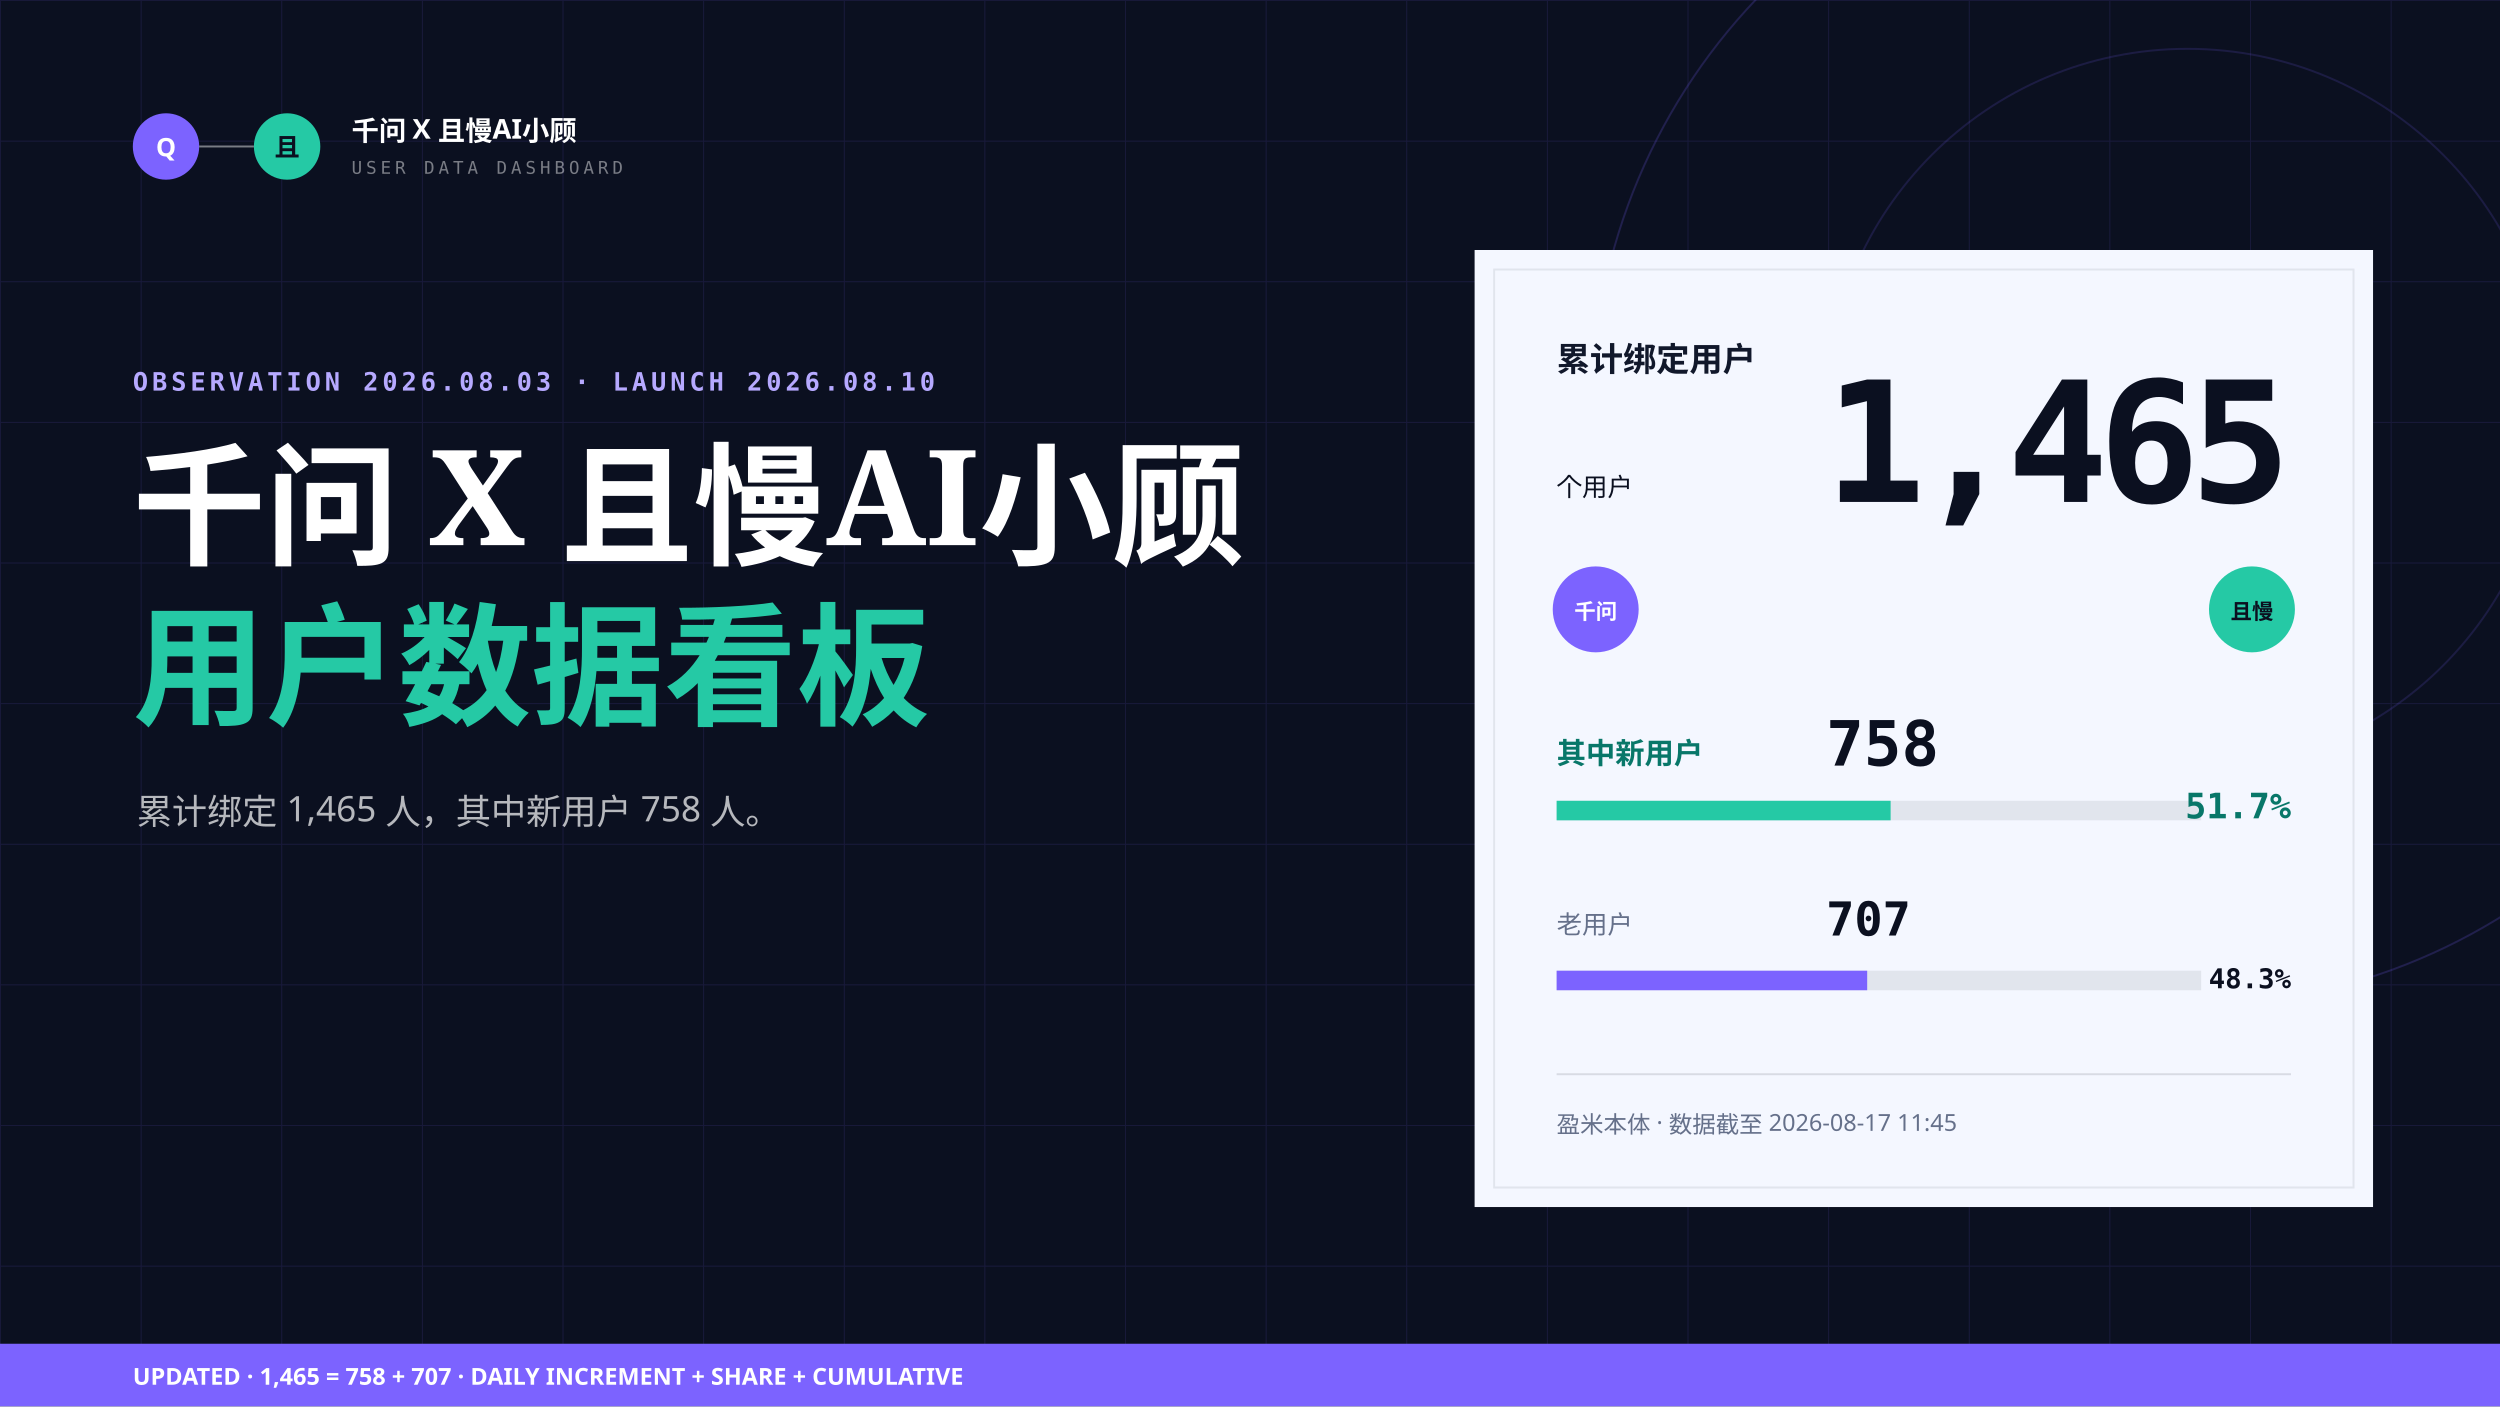
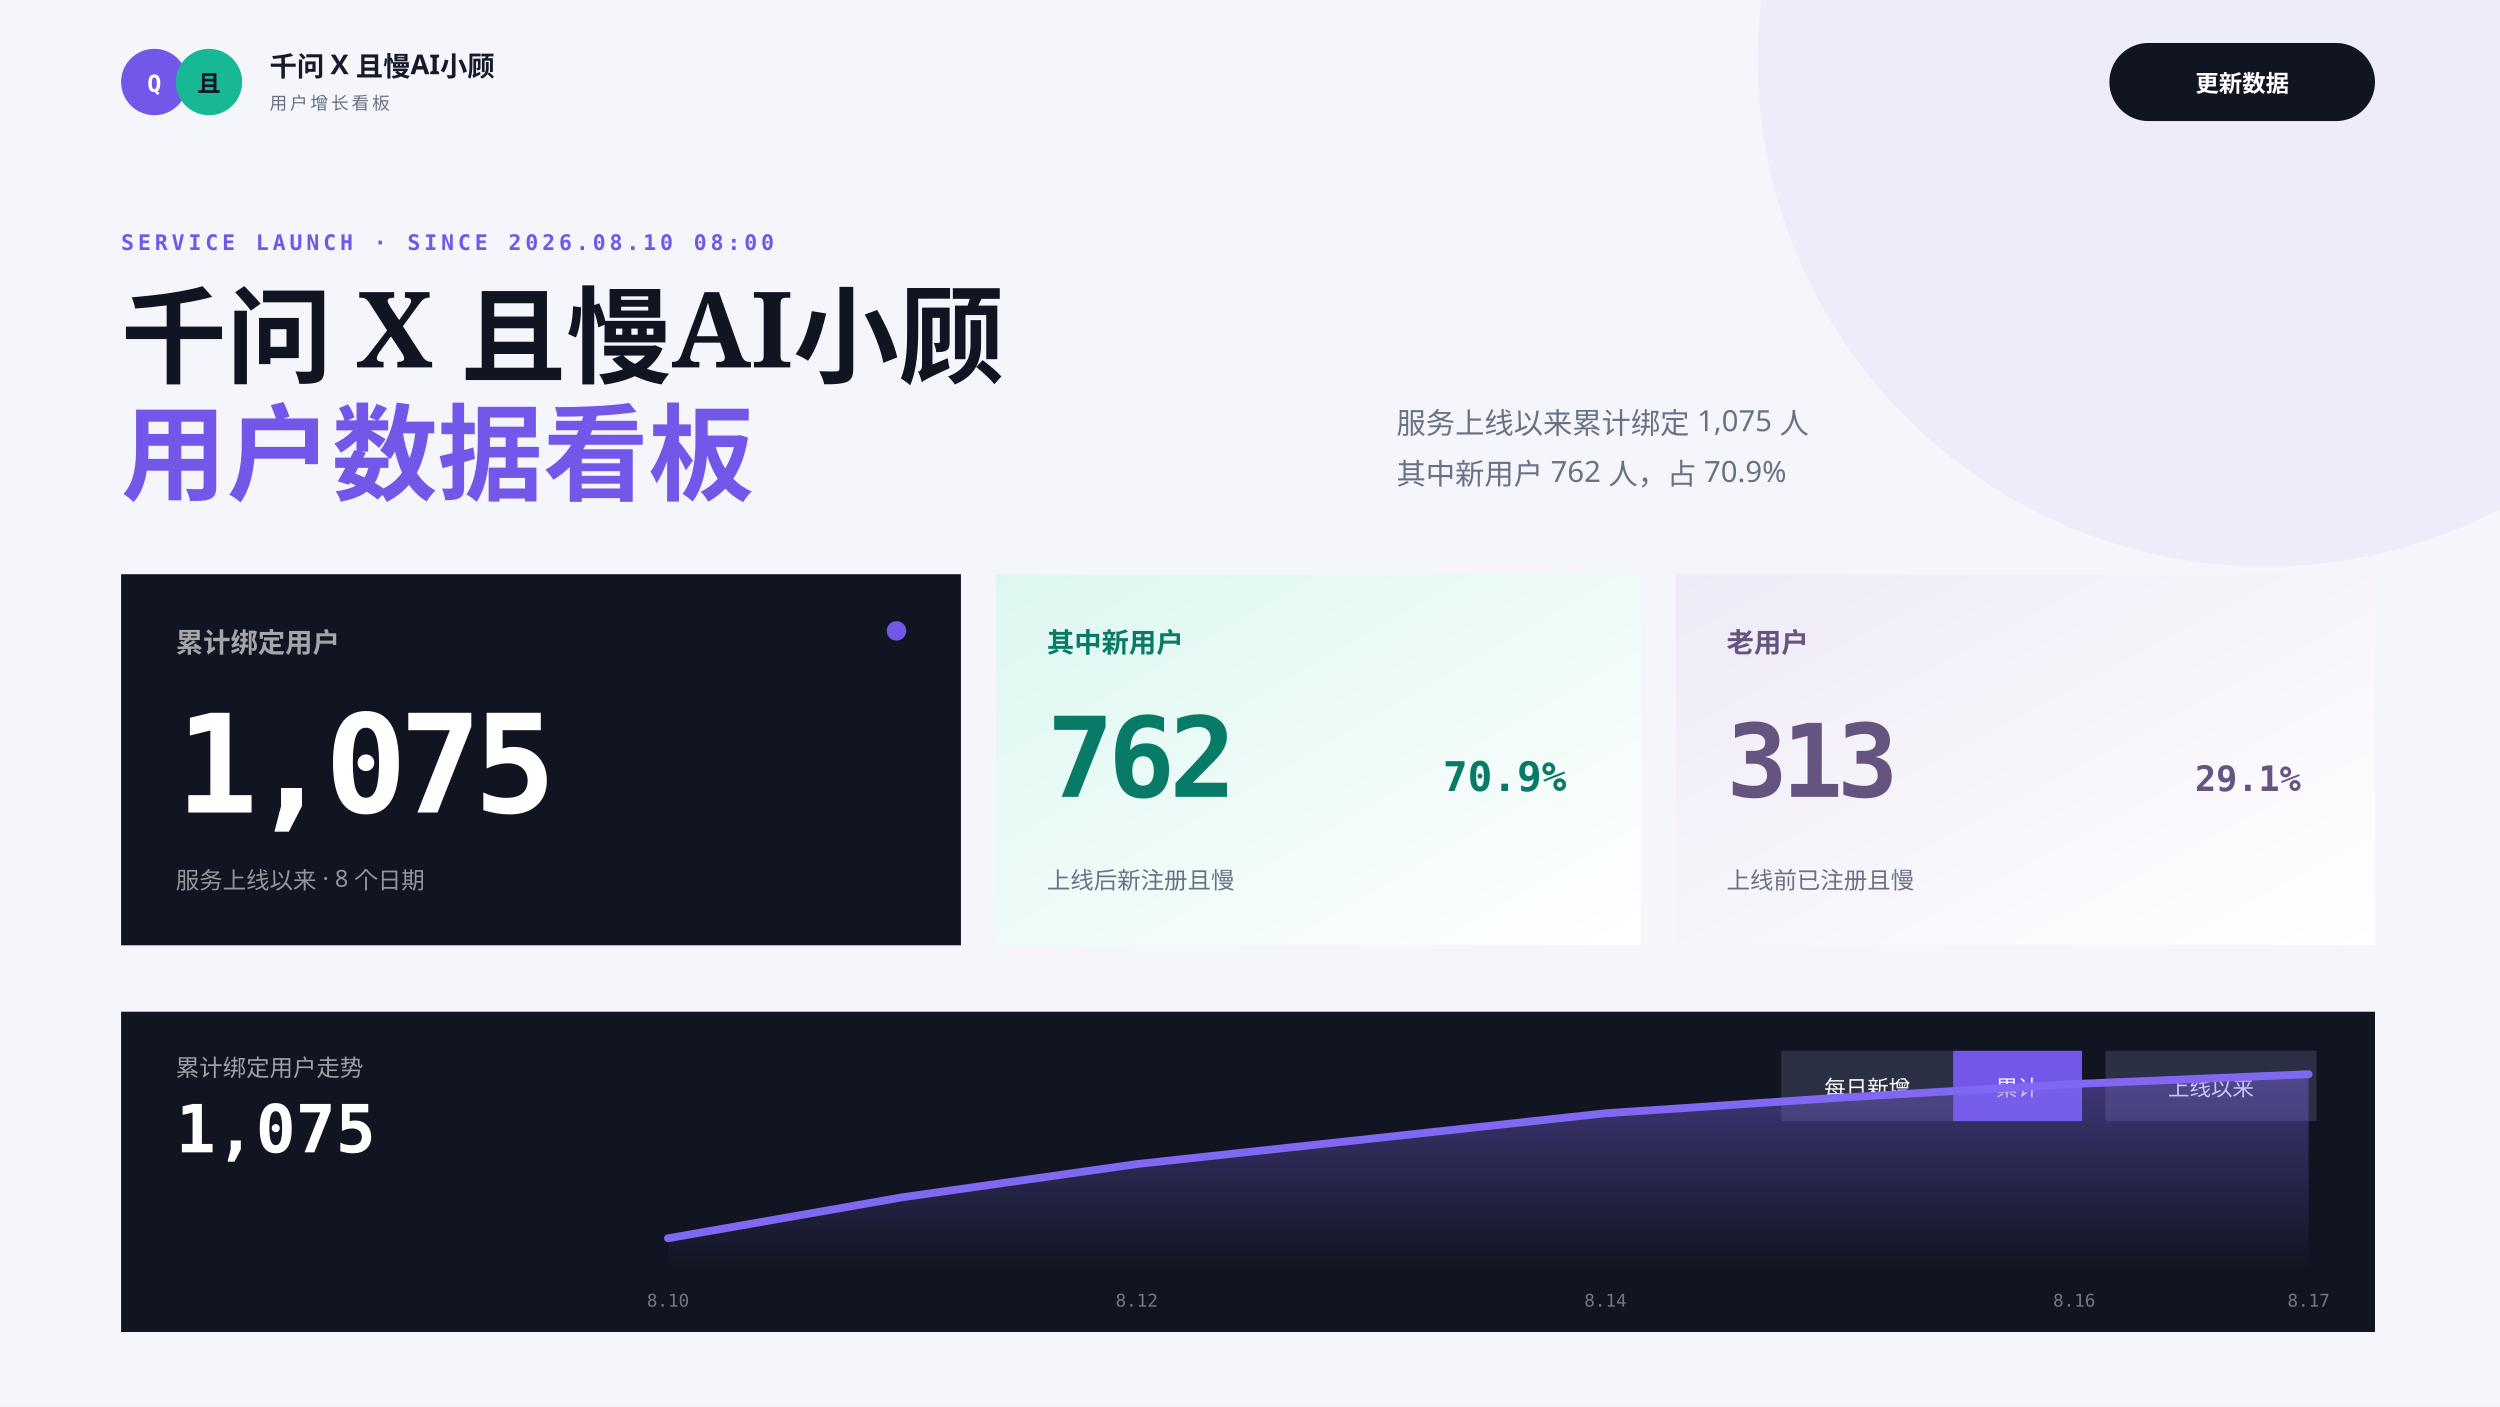
<svg xmlns="http://www.w3.org/2000/svg" width="1280" height="720" viewBox="0 0 1280 720" role="img" aria-labelledby="title desc">
  <defs>
-     <pattern id="grid" width="72" height="72" patternUnits="userSpaceOnUse">
-       <path d="M72 0H0V72" fill="none" stroke="#7C63FF" stroke-opacity=".12" />
-     </pattern>
-     <linearGradient id="route" x1="0" x2="1">
-       <stop offset="0" stop-color="#7C63FF" />
-       <stop offset="1" stop-color="#25C9A5" />
+     <linearGradient id="newCard" x1="0" y1="0" x2="1" y2="1">
+       <stop offset="0" stop-color="#DDF7F0" />
+       <stop offset="1" stop-color="#FFFFFF" />
+     </linearGradient>
+     <linearGradient id="oldCard" x1="0" y1="0" x2="1" y2="1">
+       <stop offset="0" stop-color="#EEEAF7" />
+       <stop offset="1" stop-color="#FFFFFF" />
+     </linearGradient>
+     <linearGradient id="chartArea" x1="0" y1="0" x2="0" y2="1">
+       <stop offset="0" stop-color="#8068F2" stop-opacity=".42" />
+       <stop offset="1" stop-color="#8068F2" stop-opacity="0" />
    </linearGradient>
  </defs>
-   <rect width="1280" height="720" fill="#0B1020" />
-   <rect width="1280" height="720" fill="url(#grid)" />
-   <circle cx="1120" cy="210" r="305" fill="none" stroke="#7C63FF" stroke-opacity=".2" />
-   <circle cx="1120" cy="210" r="185" fill="none" stroke="#7C63FF" stroke-opacity=".16" />
+   <rect width="1280" height="720" fill="#F5F6FB" />
+   <circle cx="1160" cy="30" r="260" fill="#7357E8" fill-opacity=".07" />
  <g font-family="PingFang SC,Microsoft YaHei,sans-serif">
-     <g transform="translate(68 58)">
-       <circle cx="17" cy="17" r="17" fill="#7C63FF" />
-       <text x="17" y="22" text-anchor="middle" fill="#fff" font-size="13" font-weight="700">Q</text>
-       <path d="M34 17h28" stroke="#fff" stroke-opacity=".45" />
-       <circle cx="79" cy="17" r="17" fill="#25C9A5" />
-       <text x="79" y="22" text-anchor="middle" fill="#0B1020" font-size="13" font-weight="700">且</text>
-       <text x="112" y="14" fill="#fff" font-size="14" font-weight="700">千问 X 且慢AI小顾</text>
-       <text x="112" y="31" fill="#fff" fill-opacity=".45" font-family="SFMono-Regular,monospace" font-size="9" letter-spacing="2">USER DATA DASHBOARD</text>
+     <g transform="translate(62 25)">
+       <circle cx="17" cy="17" r="17" fill="#7357E8" />
+       <text x="17" y="22" text-anchor="middle" fill="#fff" font-size="12" font-family="SFMono-Regular,monospace" font-weight="700">Q</text>
+       <circle cx="45" cy="17" r="17" fill="#18B894" />
+       <text x="45" y="22" text-anchor="middle" fill="#111522" font-size="12" font-weight="700">且</text>
+       <text x="76" y="14" fill="#171B29" font-size="14" font-weight="700">千问 X 且慢AI小顾</text>
+       <text x="76" y="31" fill="#697187" font-size="9" letter-spacing="1.5">用户增长看板</text>
    </g>
-     <text x="68" y="200" fill="#B6A9FF" font-family="SFMono-Regular,monospace" font-size="13" font-weight="700" letter-spacing="2">OBSERVATION 2026.08.03 · LAUNCH 2026.08.10</text>
-     <text x="68" y="284" fill="#fff" font-family="Songti SC,STSong,serif" font-size="68" font-weight="700">千问 X 且慢AI小顾</text>
-     <text x="68" y="366" fill="#25C9A5" font-family="Songti SC,STSong,serif" font-size="68" font-weight="700">用户数据看板</text>
-     <text x="70" y="422" fill="#fff" fill-opacity=".7" font-size="18">累计绑定 1,465 人，其中新用户 758 人。</text>
-   </g>
-   <g transform="translate(755 128)">
-     <rect width="460" height="490" fill="#F4F7FF" />
-     <rect x="10" y="10" width="440" height="470" fill="none" stroke="#0B1020" stroke-opacity=".08" />
-     <g font-family="PingFang SC,Microsoft YaHei,sans-serif">
-       <text x="42" y="62" fill="#11182B" font-size="17" font-weight="700">累计绑定用户</text>
-       <text x="418" y="129" fill="#0B1020" text-anchor="end" font-family="SFMono-Regular,monospace" font-size="86" font-weight="800" letter-spacing="-5">1,465</text>
-       <text x="42" y="126" fill="#0B1020" font-size="13">个用户</text>
-       <circle cx="62" cy="184" r="22" fill="#7C63FF" />
-       <text x="62" y="189" text-anchor="middle" fill="#fff" font-size="11" font-weight="700">千问</text>
-       <path d="M84 184h290" stroke="url(#route)" stroke-width="6" />
-       <circle cx="398" cy="184" r="22" fill="#25C9A5" />
-       <text x="398" y="189" text-anchor="middle" fill="#0B1020" font-size="11" font-weight="700">且慢</text>
-       <text x="42" y="263" fill="#087769" font-size="15" font-weight="700">其中新用户</text>
-       <text x="180" y="264" fill="#0B1020" font-family="SFMono-Regular,monospace" font-size="32" font-weight="700">758</text>
-       <rect x="42" y="282" width="330" height="10" fill="#0B1020" fill-opacity=".08" />
-       <rect x="42" y="282" width="171" height="10" fill="#25C9A5" />
-       <text x="418" y="291" text-anchor="end" fill="#087769" font-family="SFMono-Regular,monospace" font-size="18" font-weight="700">51.7%</text>
-       <text x="42" y="350" fill="#65708A" font-size="13">老用户</text>
-       <text x="180" y="351" fill="#0B1020" font-family="SFMono-Regular,monospace" font-size="24" font-weight="700">707</text>
-       <rect x="42" y="369" width="330" height="10" fill="#0B1020" fill-opacity=".08" />
-       <rect x="42" y="369" width="159" height="10" fill="#7C63FF" />
-       <text x="418" y="378" text-anchor="end" fill="#0B1020" font-family="SFMono-Regular,monospace" font-size="14" font-weight="700">48.3%</text>
-       <path d="M42 422h376" stroke="#0B1020" stroke-opacity=".12" />
-       <text x="42" y="452" fill="#65708A" font-size="12">盈米本体 · 数据截至 2026-08-17 11:45</text>
+     <rect x="1080" y="22" width="136" height="40" rx="20" fill="#111522" />
+     <text x="1148" y="47" text-anchor="middle" fill="#fff" font-size="12" font-weight="700">更新数据</text>
+     <text x="62" y="128" fill="#7357E8" font-family="SFMono-Regular,monospace" font-size="11" font-weight="700" letter-spacing="2">SERVICE LAUNCH · SINCE 2026.08.10 08:00</text>
+     <text x="62" y="192" fill="#111522" font-family="Songti SC,STSong,serif" font-size="54" font-weight="700">千问 X 且慢AI小顾</text>
+     <text x="62" y="252" fill="#7357E8" font-family="Songti SC,STSong,serif" font-size="54" font-weight="700">用户数据看板</text>
+     <text x="715" y="222" fill="#697187" font-size="15">服务上线以来累计绑定 1,075 人</text>
+     <text x="715" y="248" fill="#697187" font-size="15">其中新用户 762 人，占 70.9%</text>
+     <g transform="translate(62 294)">
+       <rect width="430" height="190" fill="#111522" />
+       <circle cx="397" cy="29" r="7" fill="#7357E8" stroke="#111522" stroke-width="4" />
+       <text x="28" y="40" fill="#fff" fill-opacity=".62" font-size="14" font-weight="700">累计绑定用户</text>
+       <text x="28" y="122" fill="#fff" font-family="SFMono-Regular,monospace" font-size="70" font-weight="800" letter-spacing="-4">1,075</text>
+       <text x="28" y="161" fill="#fff" fill-opacity=".55" font-size="12">服务上线以来 · 8 个日期</text>
+     </g>
+     <g transform="translate(510 294)">
+       <rect width="330" height="190" fill="url(#newCard)" />
+       <text x="26" y="40" fill="#087A68" font-size="14" font-weight="700">其中新用户</text>
+       <text x="26" y="114" fill="#087A68" font-family="SFMono-Regular,monospace" font-size="57" font-weight="800" letter-spacing="-3">762</text>
+       <text x="292" y="111" text-anchor="end" fill="#087A68" font-family="SFMono-Regular,monospace" font-size="21" font-weight="700">70.9%</text>
+       <text x="26" y="161" fill="#697187" font-size="12">上线后新注册且慢</text>
+     </g>
+     <g transform="translate(858 294)">
+       <rect width="358" height="190" fill="url(#oldCard)" />
+       <text x="26" y="40" fill="#64547F" font-size="14" font-weight="700">老用户</text>
+       <text x="26" y="114" fill="#64547F" font-family="SFMono-Regular,monospace" font-size="52" font-weight="800" letter-spacing="-3">313</text>
+       <text x="320" y="111" text-anchor="end" fill="#64547F" font-family="SFMono-Regular,monospace" font-size="18" font-weight="700">29.1%</text>
+       <text x="26" y="161" fill="#697187" font-size="12">上线前已注册且慢</text>
+     </g>
+     <g transform="translate(62 518)">
+       <rect width="1154" height="164" fill="#111522" />
+       <text x="28" y="33" fill="#fff" fill-opacity=".6" font-size="12">累计绑定用户走势</text>
+       <text x="28" y="72" fill="#fff" font-family="SFMono-Regular,monospace" font-size="34" font-weight="800">1,075</text>
+       <g transform="translate(850 20)">
+         <rect width="88" height="36" fill="#2B3044" />
+         <text x="44" y="23" text-anchor="middle" fill="#fff" font-size="11">每日新增</text>
+         <rect x="88" width="66" height="36" fill="#7357E8" />
+         <text x="121" y="23" text-anchor="middle" fill="#fff" font-size="11">累计</text>
+         <rect x="166" width="108" height="36" fill="#2B3044" />
+         <text x="220" y="23" text-anchor="middle" fill="#fff" font-size="11">上线以来</text>
+       </g>
+       <path d="M280 132 L280 116 L400 95 L520 78 L640 65 L760 52 L880 44 L1000 37 L1120 32 L1120 132 Z" fill="url(#chartArea)" />
+       <path d="M280 116 L400 95 L520 78 L640 65 L760 52 L880 44 L1000 37 L1120 32" fill="none" stroke="#8068F2" stroke-width="4" stroke-linecap="round" stroke-linejoin="round" />
+       <g fill="#fff" fill-opacity=".42" font-family="SFMono-Regular,monospace" font-size="9">
+         <text x="280" y="151" text-anchor="middle">8.10</text>
+         <text x="520" y="151" text-anchor="middle">8.12</text>
+         <text x="760" y="151" text-anchor="middle">8.14</text>
+         <text x="1000" y="151" text-anchor="middle">8.16</text>
+         <text x="1120" y="151" text-anchor="middle">8.17</text>
+       </g>
    </g>
  </g>
-   <rect x="0" y="688" width="1280" height="32" fill="#7C63FF" />
-   <text x="68" y="709" fill="#fff" font-family="PingFang SC,Microsoft YaHei,sans-serif" font-size="12" font-weight="700">UPDATED · 1,465 = 758 + 707 · DAILY INCREMENT + SHARE + CUMULATIVE</text>
</svg>
